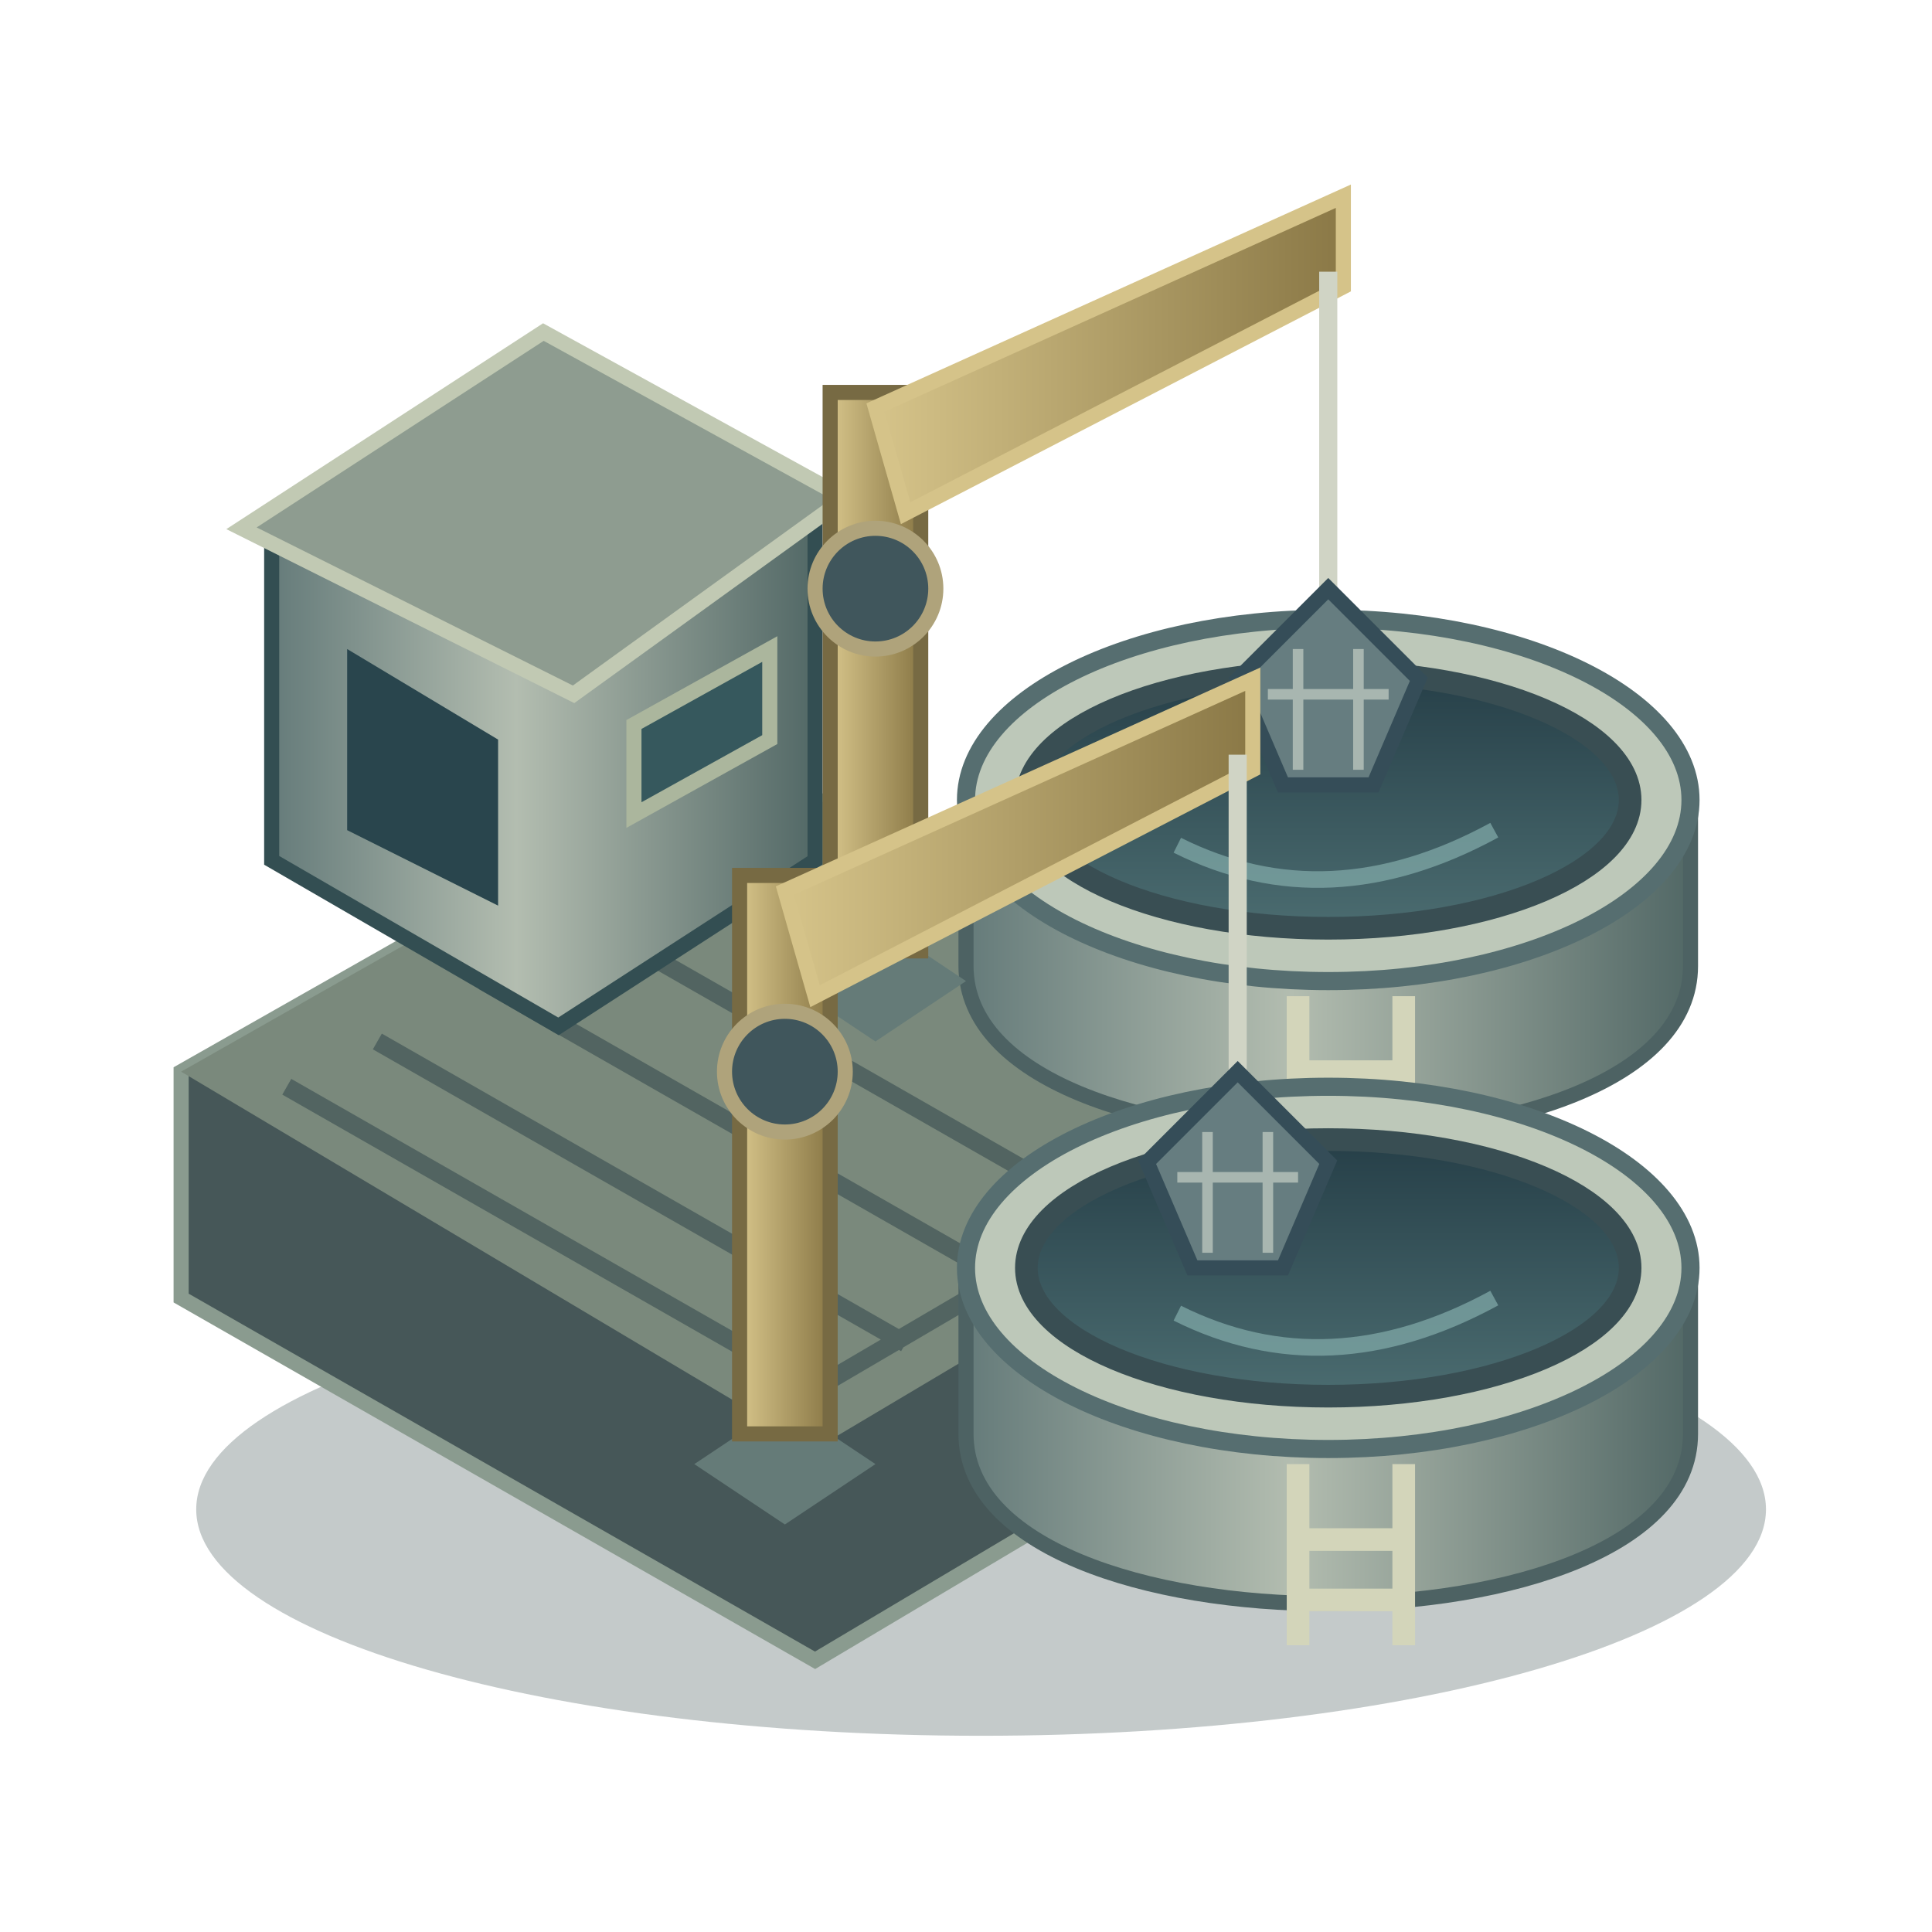
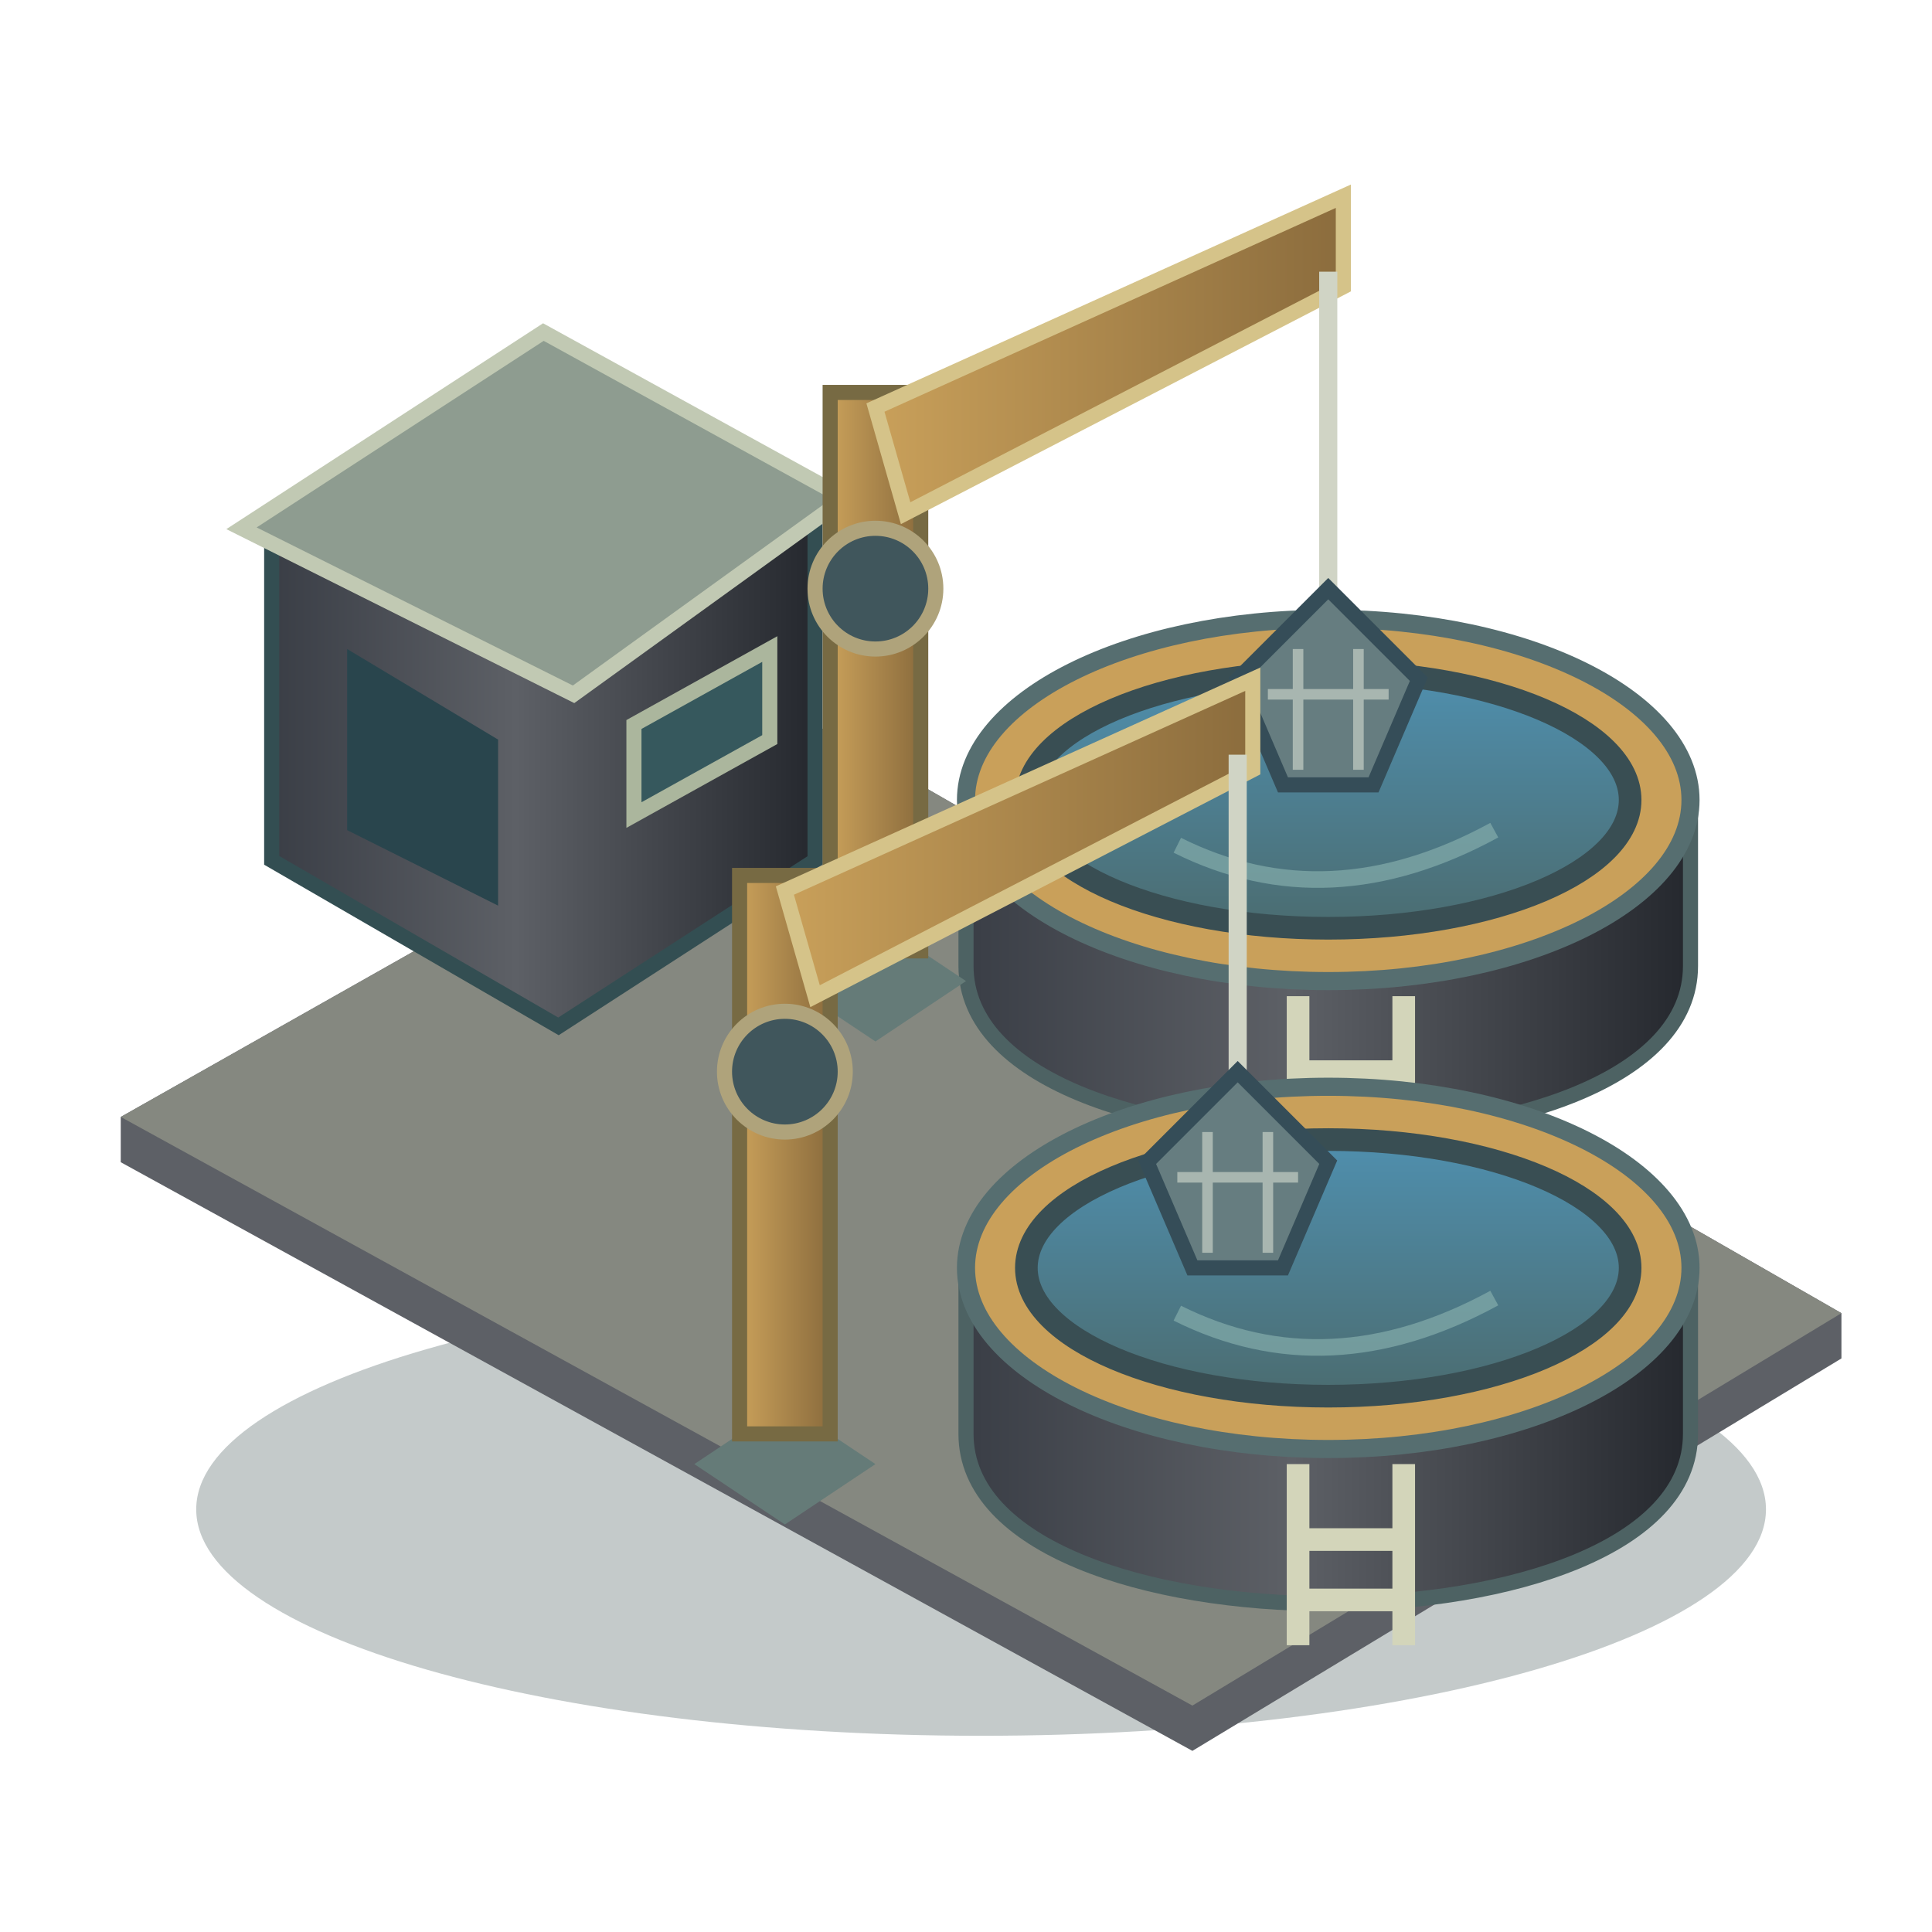
<svg xmlns="http://www.w3.org/2000/svg" width="128" height="128" viewBox="0 0 128 128" fill="none">
  <defs>
    <linearGradient id="basin3wall">
-       <stop stop-color="#657b7a" />
-       <stop offset=".45" stop-color="#b3bdb0" />
-       <stop offset="1" stop-color="#526866" />
+       <stop stop-color="#3a3e46" />
+       <stop offset=".45" stop-color="#5d6066" />
+       <stop offset="1" stop-color="#25282e" />
    </linearGradient>
    <linearGradient id="basin3water" x2="0" y2="1">
-       <stop stop-color="#263f48" />
+       <stop stop-color="#4f8fae" />
      <stop offset="1" stop-color="#4b6c70" />
    </linearGradient>
    <linearGradient id="basin3steel">
-       <stop stop-color="#d6c48a" />
-       <stop offset="1" stop-color="#8a7846" />
+       <stop stop-color="#c9a05a" />
+       <stop offset="1" stop-color="#8b6c3d" />
    </linearGradient>
  </defs>
  <ellipse cx="65" cy="100" rx="52" ry="15" fill="#132c2d" opacity=".25" />
-   <path d="M12 71L49 50L91 74V88L54 110L12 86Z" fill="#465758" stroke="#8a9b8f" />
-   <path d="M12 71L49 50L91 74L54 96Z" fill="#7a897c" />
-   <path d="M19 72L54 92L83 75M25 69L60 89M32 65L67 85M39 61L74 81" stroke="#526461" stroke-width="1.2" />
+   <path d="M8 74L54 48L122 87V90L79 116L8 77Z" fill="#5d6066" />
+   <path d="M8 74L54 48L122 87L79 113Z" fill="#858880" />
  <path d="M18 57V35L38 25L54 34V57L37 68Z" fill="url(#basin3wall)" stroke="#334e52" />
  <path d="M16 35L36 22L56 33L38 46Z" fill="#8e9c90" stroke="#c1c9b3" />
  <path d="M23 43L33 49V60L23 55Z" fill="#29454d" />
  <path d="M42 48L51 43V49L42 54Z" fill="#36585d" stroke="#abb69d" />
  <path d="M64 53V64C64 79 112 79 112 64V53Z" fill="url(#basin3wall)" stroke="#4d6263" />
-   <ellipse cx="88" cy="53" rx="24" ry="12" fill="#bdc8b9" stroke="#566e70" stroke-width="1.2" />
+   <ellipse cx="88" cy="53" rx="24" ry="12" fill="#c9a05a" stroke="#566e70" stroke-width="1.2" />
  <ellipse cx="88" cy="53" rx="20" ry="8.5" fill="url(#basin3water)" stroke="#394e53" stroke-width="1.5" />
  <path d="M78 56Q88 61 99 55" stroke="#83acab" stroke-width="1.1" opacity=".7" />
  <path d="M86 66V78M93 66V78M86 71H93M86 75H93" stroke="#d3d5ba" stroke-width="1.5" />
  <path d="M64 84V95C64 110 112 110 112 95V84Z" fill="url(#basin3wall)" stroke="#4d6263" />
-   <ellipse cx="88" cy="84" rx="24" ry="12" fill="#bdc8b9" stroke="#566e70" stroke-width="1.2" />
+   <ellipse cx="88" cy="84" rx="24" ry="12" fill="#c9a05a" stroke="#566e70" stroke-width="1.2" />
  <ellipse cx="88" cy="84" rx="20" ry="8.5" fill="url(#basin3water)" stroke="#394e53" stroke-width="1.5" />
  <path d="M78 87Q88 92 99 86" stroke="#83acab" stroke-width="1.1" opacity=".7" />
  <path d="M86 97V109M93 97V109M86 102H93M86 106H93" stroke="#d3d5ba" stroke-width="1.5" />
  <path d="M52 65L58 61L64 65L58 69Z" fill="#657b78" />
  <path d="M55 63V26H61V63Z" fill="url(#basin3steel)" stroke="#776a43" />
  <path d="M58 27L89 13V19L60 34Z" fill="url(#basin3steel)" stroke="#d5c389" />
  <path d="M88 18V42" stroke="#d0d4c5" stroke-width="1.2" />
  <path d="M82 45L88 39L94 45L91 52H85Z" fill="#667d80" stroke="#354d58" />
  <path d="M84 46H92M86 43V51M90 43V51" stroke="#a8b6b0" stroke-width=".7" />
  <circle cx="58" cy="39" r="4" fill="#40565c" stroke="#afa37b" />
  <path d="M46 97L52 93L58 97L52 101Z" fill="#657b78" />
  <path d="M49 95V58H55V95Z" fill="url(#basin3steel)" stroke="#776a43" />
  <path d="M52 59L83 45V51L54 66Z" fill="url(#basin3steel)" stroke="#d5c389" />
  <path d="M82 50V74" stroke="#d0d4c5" stroke-width="1.2" />
  <path d="M76 77L82 71L88 77L85 84H79Z" fill="#667d80" stroke="#354d58" />
  <path d="M78 78H86M80 75V83M84 75V83" stroke="#a8b6b0" stroke-width=".7" />
  <circle cx="52" cy="71" r="4" fill="#40565c" stroke="#afa37b" />
</svg>
